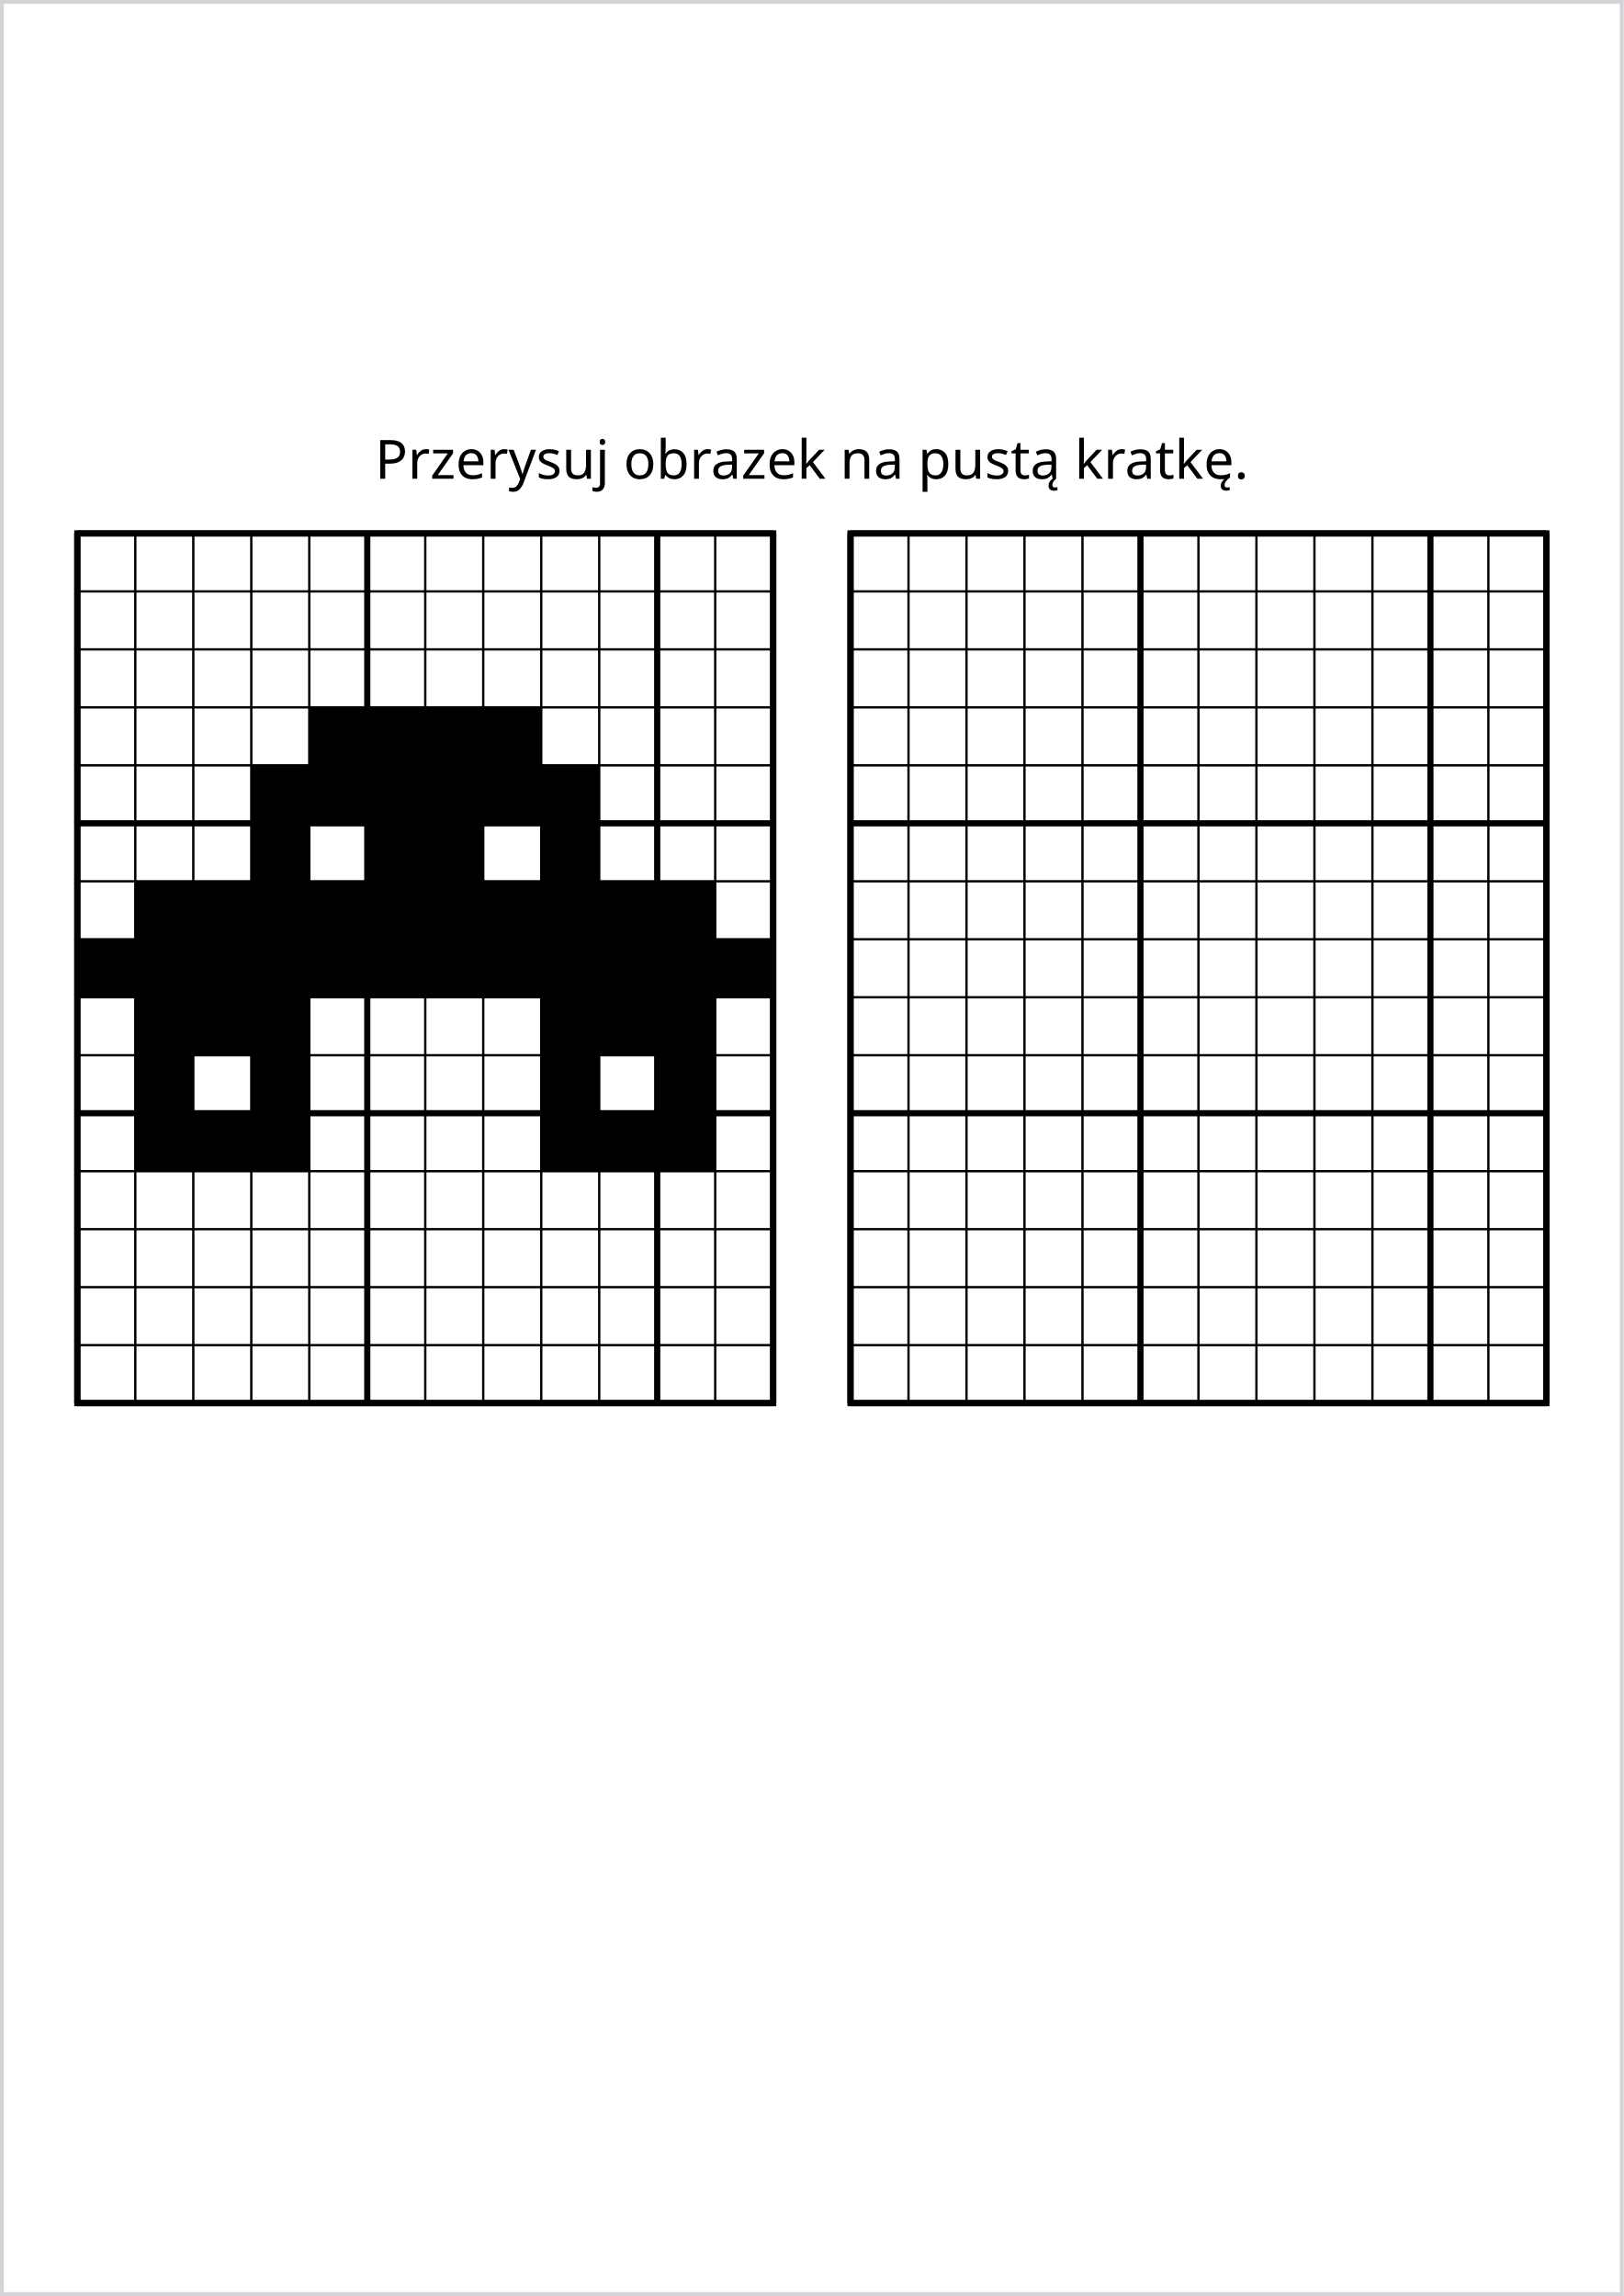
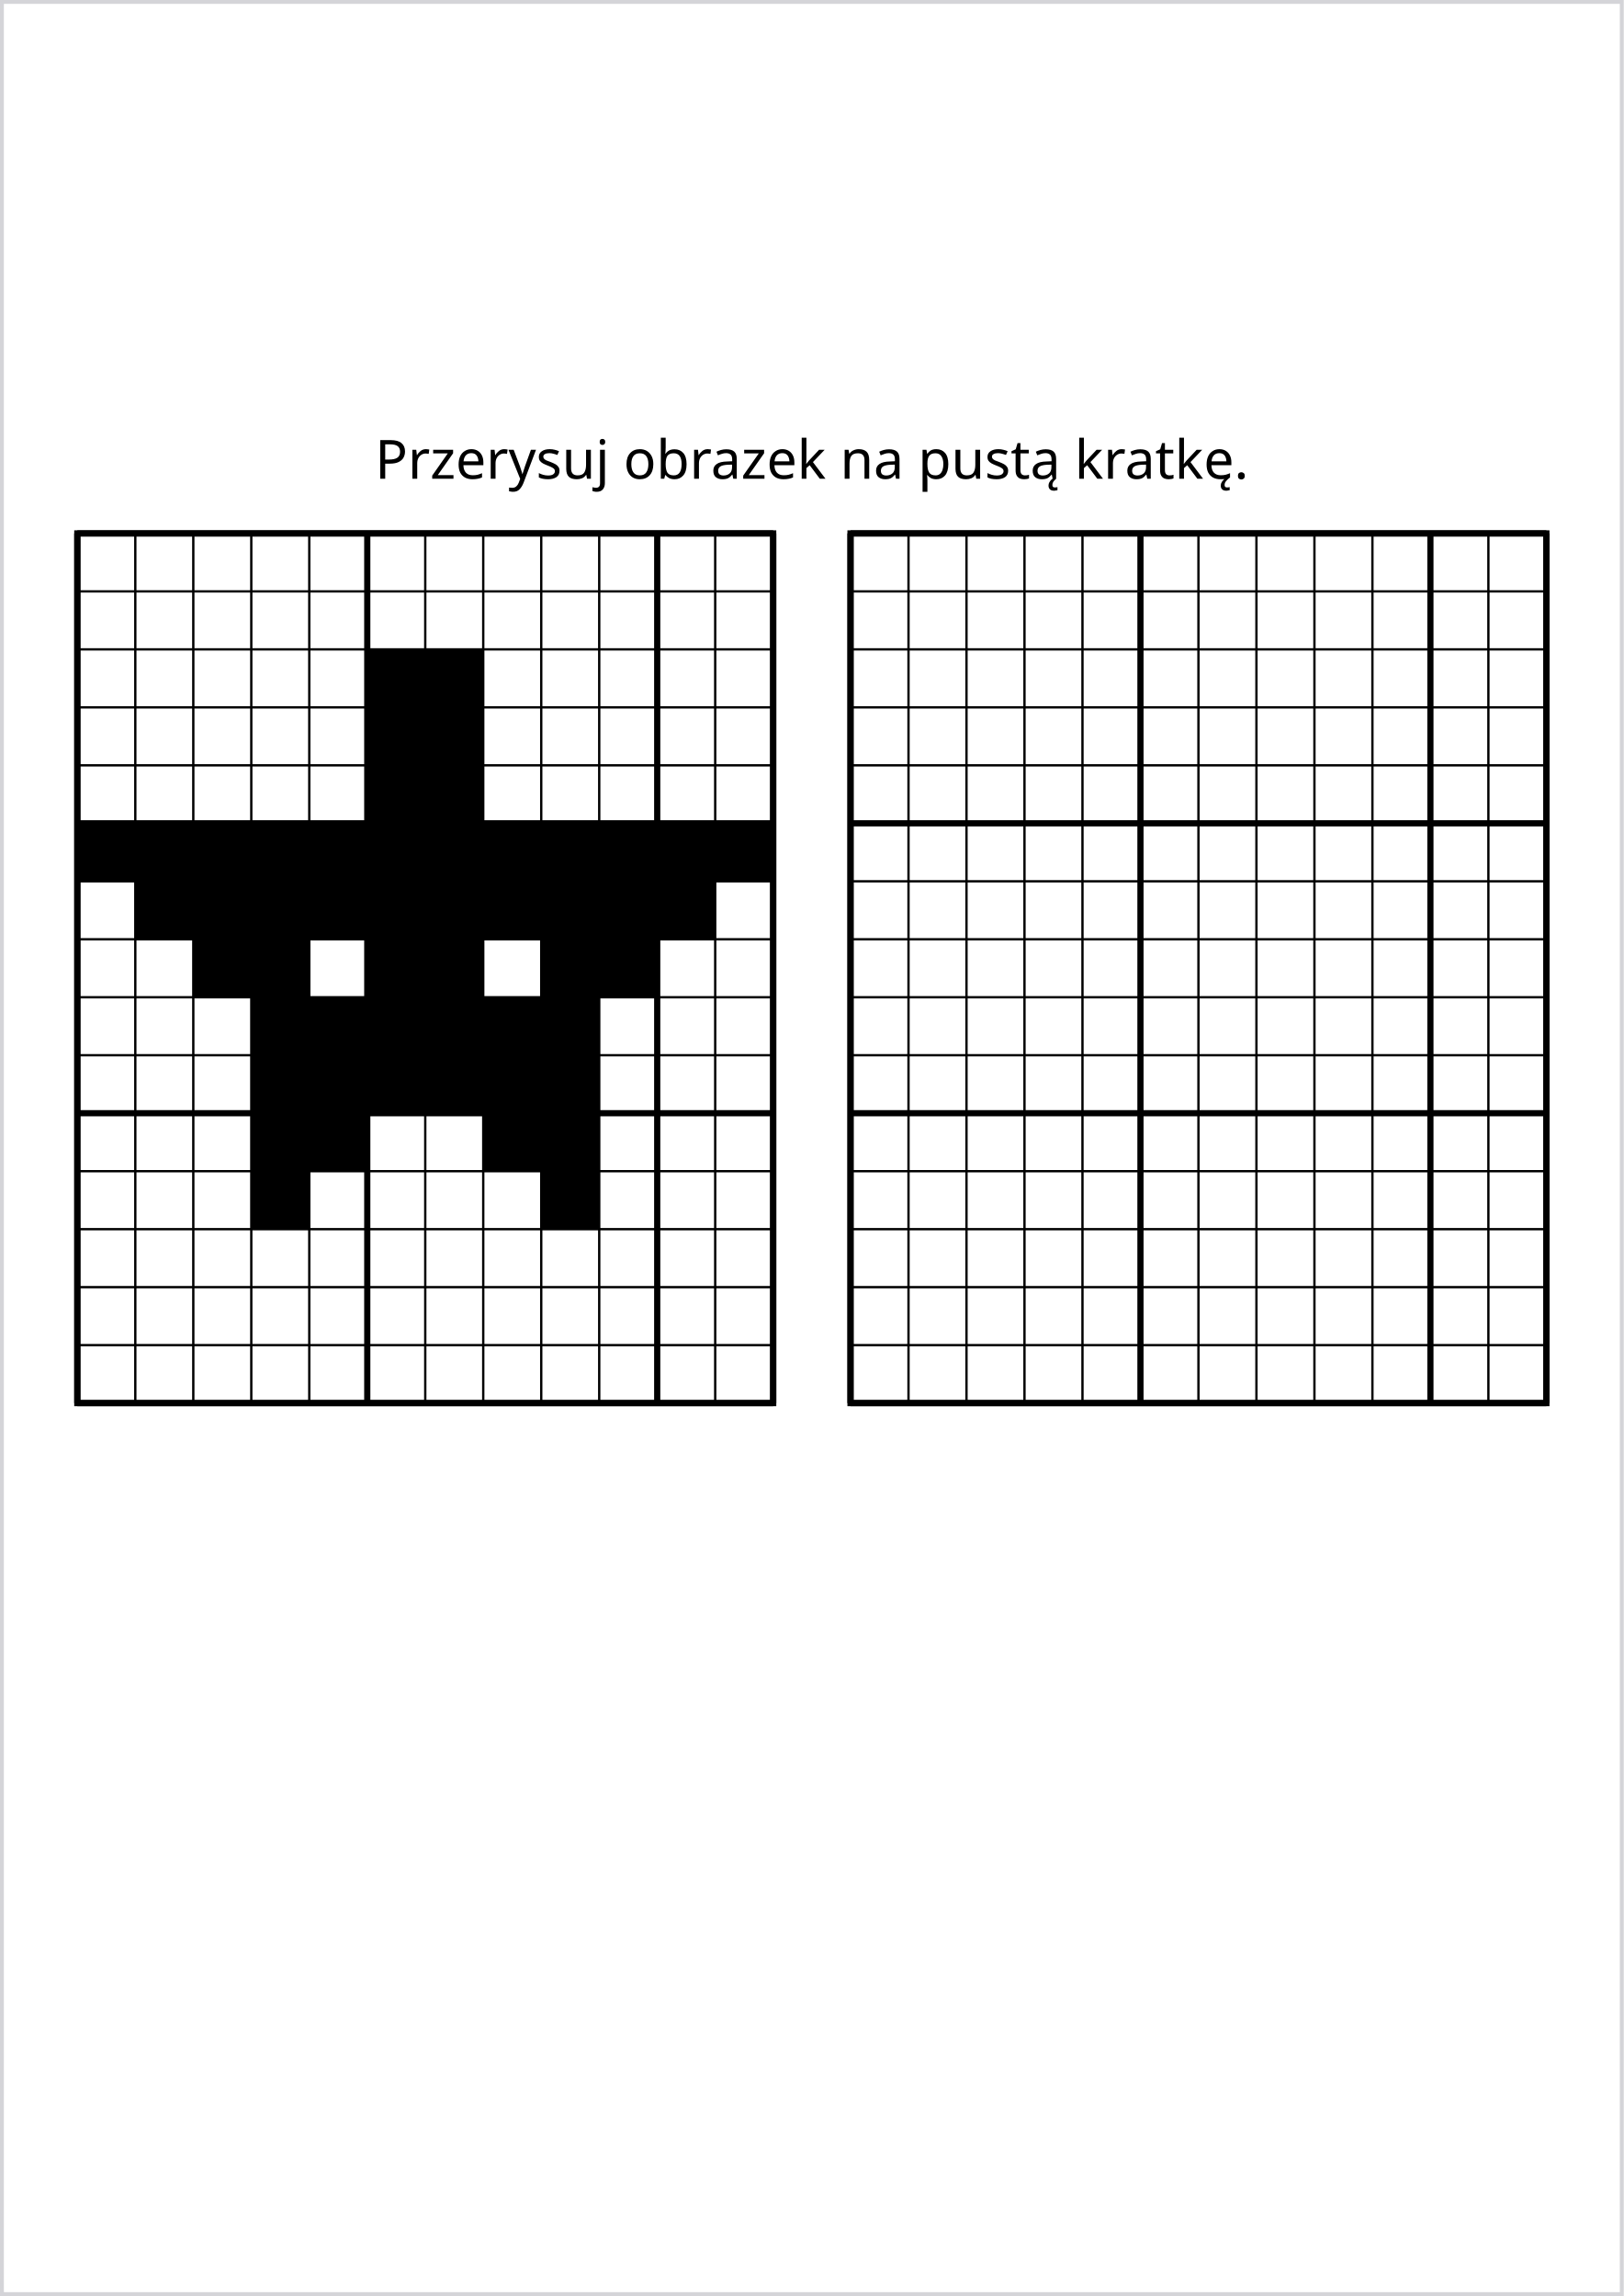
<svg xmlns="http://www.w3.org/2000/svg" viewBox="0 0 210 297" width="210" height="297">
  <rect width="210" height="297" fill="#fff" />
  <rect x="0.25" y="0.25" width="209.5" height="296.5" fill="none" stroke="#d4d4d8" stroke-width="0.5" />
  <text x="105" y="59.5" fill="#000" font-family="ui-sans-serif, system-ui, sans-serif" font-size="7" text-anchor="middle" dominant-baseline="middle">Przerysuj obrazek na pustą kratkę.</text>
  <g fill="#000">
-     <rect x="40" y="91.5" width="7.5" height="7.5" />
+     <rect x="47.5" y="84" width="7.5" height="7.5" />
+     <rect x="55" y="84" width="7.5" height="7.5" />
    <rect x="47.5" y="91.5" width="7.5" height="7.5" />
    <rect x="55" y="91.5" width="7.5" height="7.5" />
-     <rect x="62.5" y="91.5" width="7.5" height="7.5" />
-     <rect x="32.5" y="99" width="7.5" height="7.5" />
-     <rect x="40" y="99" width="7.5" height="7.5" />
    <rect x="47.5" y="99" width="7.5" height="7.5" />
    <rect x="55" y="99" width="7.5" height="7.5" />
-     <rect x="62.5" y="99" width="7.5" height="7.5" />
-     <rect x="70" y="99" width="7.5" height="7.5" />
+     <rect x="10" y="106.5" width="7.5" height="7.5" />
+     <rect x="17.5" y="106.5" width="7.5" height="7.5" />
+     <rect x="25" y="106.5" width="7.5" height="7.5" />
    <rect x="32.5" y="106.5" width="7.5" height="7.5" />
+     <rect x="40" y="106.5" width="7.5" height="7.5" />
    <rect x="47.5" y="106.5" width="7.5" height="7.5" />
    <rect x="55" y="106.5" width="7.5" height="7.5" />
+     <rect x="62.5" y="106.5" width="7.5" height="7.5" />
    <rect x="70" y="106.5" width="7.5" height="7.5" />
+     <rect x="77.5" y="106.5" width="7.5" height="7.5" />
+     <rect x="85" y="106.5" width="7.5" height="7.5" />
+     <rect x="92.5" y="106.5" width="7.5" height="7.5" />
    <rect x="17.5" y="114" width="7.5" height="7.5" />
    <rect x="25" y="114" width="7.5" height="7.5" />
    <rect x="32.5" y="114" width="7.5" height="7.5" />
    <rect x="40" y="114" width="7.5" height="7.5" />
    <rect x="47.5" y="114" width="7.5" height="7.5" />
    <rect x="55" y="114" width="7.5" height="7.5" />
    <rect x="62.5" y="114" width="7.5" height="7.5" />
    <rect x="70" y="114" width="7.5" height="7.5" />
    <rect x="77.5" y="114" width="7.5" height="7.5" />
    <rect x="85" y="114" width="7.5" height="7.5" />
-     <rect x="10" y="121.5" width="7.5" height="7.5" />
-     <rect x="17.5" y="121.5" width="7.5" height="7.5" />
    <rect x="25" y="121.5" width="7.5" height="7.5" />
    <rect x="32.5" y="121.5" width="7.5" height="7.5" />
-     <rect x="40" y="121.5" width="7.5" height="7.5" />
    <rect x="47.5" y="121.5" width="7.5" height="7.5" />
    <rect x="55" y="121.5" width="7.5" height="7.5" />
-     <rect x="62.5" y="121.5" width="7.5" height="7.5" />
    <rect x="70" y="121.5" width="7.5" height="7.5" />
    <rect x="77.5" y="121.5" width="7.5" height="7.5" />
-     <rect x="85" y="121.5" width="7.5" height="7.5" />
-     <rect x="92.5" y="121.5" width="7.5" height="7.5" />
-     <rect x="17.5" y="129" width="7.5" height="7.5" />
-     <rect x="25" y="129" width="7.5" height="7.5" />
    <rect x="32.5" y="129" width="7.5" height="7.5" />
+     <rect x="40" y="129" width="7.5" height="7.5" />
+     <rect x="47.5" y="129" width="7.5" height="7.5" />
+     <rect x="55" y="129" width="7.5" height="7.5" />
+     <rect x="62.5" y="129" width="7.5" height="7.5" />
    <rect x="70" y="129" width="7.5" height="7.5" />
-     <rect x="77.5" y="129" width="7.5" height="7.5" />
-     <rect x="85" y="129" width="7.5" height="7.5" />
-     <rect x="17.5" y="136.5" width="7.5" height="7.5" />
    <rect x="32.5" y="136.5" width="7.5" height="7.5" />
+     <rect x="40" y="136.5" width="7.5" height="7.5" />
+     <rect x="47.5" y="136.5" width="7.5" height="7.5" />
+     <rect x="55" y="136.5" width="7.5" height="7.5" />
+     <rect x="62.5" y="136.5" width="7.5" height="7.5" />
    <rect x="70" y="136.5" width="7.5" height="7.5" />
-     <rect x="85" y="136.5" width="7.5" height="7.5" />
-     <rect x="17.5" y="144" width="7.5" height="7.5" />
-     <rect x="25" y="144" width="7.5" height="7.5" />
    <rect x="32.5" y="144" width="7.5" height="7.5" />
+     <rect x="40" y="144" width="7.5" height="7.5" />
+     <rect x="62.5" y="144" width="7.5" height="7.5" />
    <rect x="70" y="144" width="7.5" height="7.5" />
-     <rect x="77.5" y="144" width="7.5" height="7.5" />
-     <rect x="85" y="144" width="7.5" height="7.5" />
+     <rect x="32.5" y="151.5" width="7.5" height="7.5" />
+     <rect x="70" y="151.5" width="7.5" height="7.5" />
  </g>
  <g fill="none" stroke="#000">
    <line x1="10" y1="69" x2="10" y2="181.5" stroke-width="0.8" />
    <line x1="17.5" y1="69" x2="17.5" y2="181.5" stroke-width="0.3" />
    <line x1="25" y1="69" x2="25" y2="181.5" stroke-width="0.3" />
    <line x1="32.5" y1="69" x2="32.5" y2="181.5" stroke-width="0.3" />
    <line x1="40" y1="69" x2="40" y2="181.5" stroke-width="0.3" />
    <line x1="47.5" y1="69" x2="47.5" y2="181.5" stroke-width="0.8" />
    <line x1="55" y1="69" x2="55" y2="181.5" stroke-width="0.3" />
    <line x1="62.5" y1="69" x2="62.5" y2="181.5" stroke-width="0.3" />
    <line x1="70" y1="69" x2="70" y2="181.5" stroke-width="0.3" />
    <line x1="77.5" y1="69" x2="77.5" y2="181.5" stroke-width="0.3" />
    <line x1="85" y1="69" x2="85" y2="181.5" stroke-width="0.8" />
    <line x1="92.5" y1="69" x2="92.5" y2="181.5" stroke-width="0.3" />
    <line x1="100" y1="69" x2="100" y2="181.5" stroke-width="0.8" />
    <line x1="10" y1="69" x2="100" y2="69" stroke-width="0.8" />
    <line x1="10" y1="76.5" x2="100" y2="76.5" stroke-width="0.3" />
    <line x1="10" y1="84" x2="100" y2="84" stroke-width="0.3" />
    <line x1="10" y1="91.5" x2="100" y2="91.5" stroke-width="0.3" />
    <line x1="10" y1="99" x2="100" y2="99" stroke-width="0.3" />
    <line x1="10" y1="106.5" x2="100" y2="106.5" stroke-width="0.8" />
    <line x1="10" y1="114" x2="100" y2="114" stroke-width="0.3" />
    <line x1="10" y1="121.5" x2="100" y2="121.5" stroke-width="0.3" />
    <line x1="10" y1="129" x2="100" y2="129" stroke-width="0.3" />
    <line x1="10" y1="136.5" x2="100" y2="136.5" stroke-width="0.3" />
    <line x1="10" y1="144" x2="100" y2="144" stroke-width="0.8" />
    <line x1="10" y1="151.5" x2="100" y2="151.5" stroke-width="0.3" />
    <line x1="10" y1="159" x2="100" y2="159" stroke-width="0.3" />
    <line x1="10" y1="166.5" x2="100" y2="166.5" stroke-width="0.3" />
    <line x1="10" y1="174" x2="100" y2="174" stroke-width="0.3" />
    <line x1="10" y1="181.5" x2="100" y2="181.5" stroke-width="0.8" />
  </g>
  <rect x="10" y="69" width="90" height="112.5" fill="none" stroke="#000" stroke-width="0.8" stroke-linejoin="miter" />
  <g fill="none" stroke="#000">
    <line x1="110" y1="69" x2="110" y2="181.5" stroke-width="0.8" />
    <line x1="117.5" y1="69" x2="117.5" y2="181.5" stroke-width="0.3" />
    <line x1="125" y1="69" x2="125" y2="181.5" stroke-width="0.3" />
    <line x1="132.5" y1="69" x2="132.5" y2="181.5" stroke-width="0.3" />
    <line x1="140" y1="69" x2="140" y2="181.5" stroke-width="0.3" />
    <line x1="147.5" y1="69" x2="147.5" y2="181.5" stroke-width="0.8" />
    <line x1="155" y1="69" x2="155" y2="181.5" stroke-width="0.3" />
    <line x1="162.5" y1="69" x2="162.5" y2="181.5" stroke-width="0.3" />
    <line x1="170" y1="69" x2="170" y2="181.5" stroke-width="0.3" />
    <line x1="177.5" y1="69" x2="177.5" y2="181.5" stroke-width="0.3" />
    <line x1="185" y1="69" x2="185" y2="181.5" stroke-width="0.8" />
    <line x1="192.5" y1="69" x2="192.5" y2="181.5" stroke-width="0.3" />
    <line x1="200" y1="69" x2="200" y2="181.5" stroke-width="0.8" />
    <line x1="110" y1="69" x2="200" y2="69" stroke-width="0.8" />
    <line x1="110" y1="76.5" x2="200" y2="76.5" stroke-width="0.3" />
    <line x1="110" y1="84" x2="200" y2="84" stroke-width="0.3" />
    <line x1="110" y1="91.5" x2="200" y2="91.5" stroke-width="0.3" />
    <line x1="110" y1="99" x2="200" y2="99" stroke-width="0.3" />
    <line x1="110" y1="106.5" x2="200" y2="106.5" stroke-width="0.8" />
    <line x1="110" y1="114" x2="200" y2="114" stroke-width="0.3" />
    <line x1="110" y1="121.5" x2="200" y2="121.5" stroke-width="0.3" />
    <line x1="110" y1="129" x2="200" y2="129" stroke-width="0.3" />
    <line x1="110" y1="136.5" x2="200" y2="136.5" stroke-width="0.3" />
    <line x1="110" y1="144" x2="200" y2="144" stroke-width="0.8" />
    <line x1="110" y1="151.5" x2="200" y2="151.5" stroke-width="0.3" />
    <line x1="110" y1="159" x2="200" y2="159" stroke-width="0.3" />
    <line x1="110" y1="166.5" x2="200" y2="166.5" stroke-width="0.3" />
    <line x1="110" y1="174" x2="200" y2="174" stroke-width="0.3" />
    <line x1="110" y1="181.5" x2="200" y2="181.5" stroke-width="0.8" />
  </g>
  <rect x="110" y="69" width="90" height="112.5" fill="none" stroke="#000" stroke-width="0.8" stroke-linejoin="miter" />
</svg>
